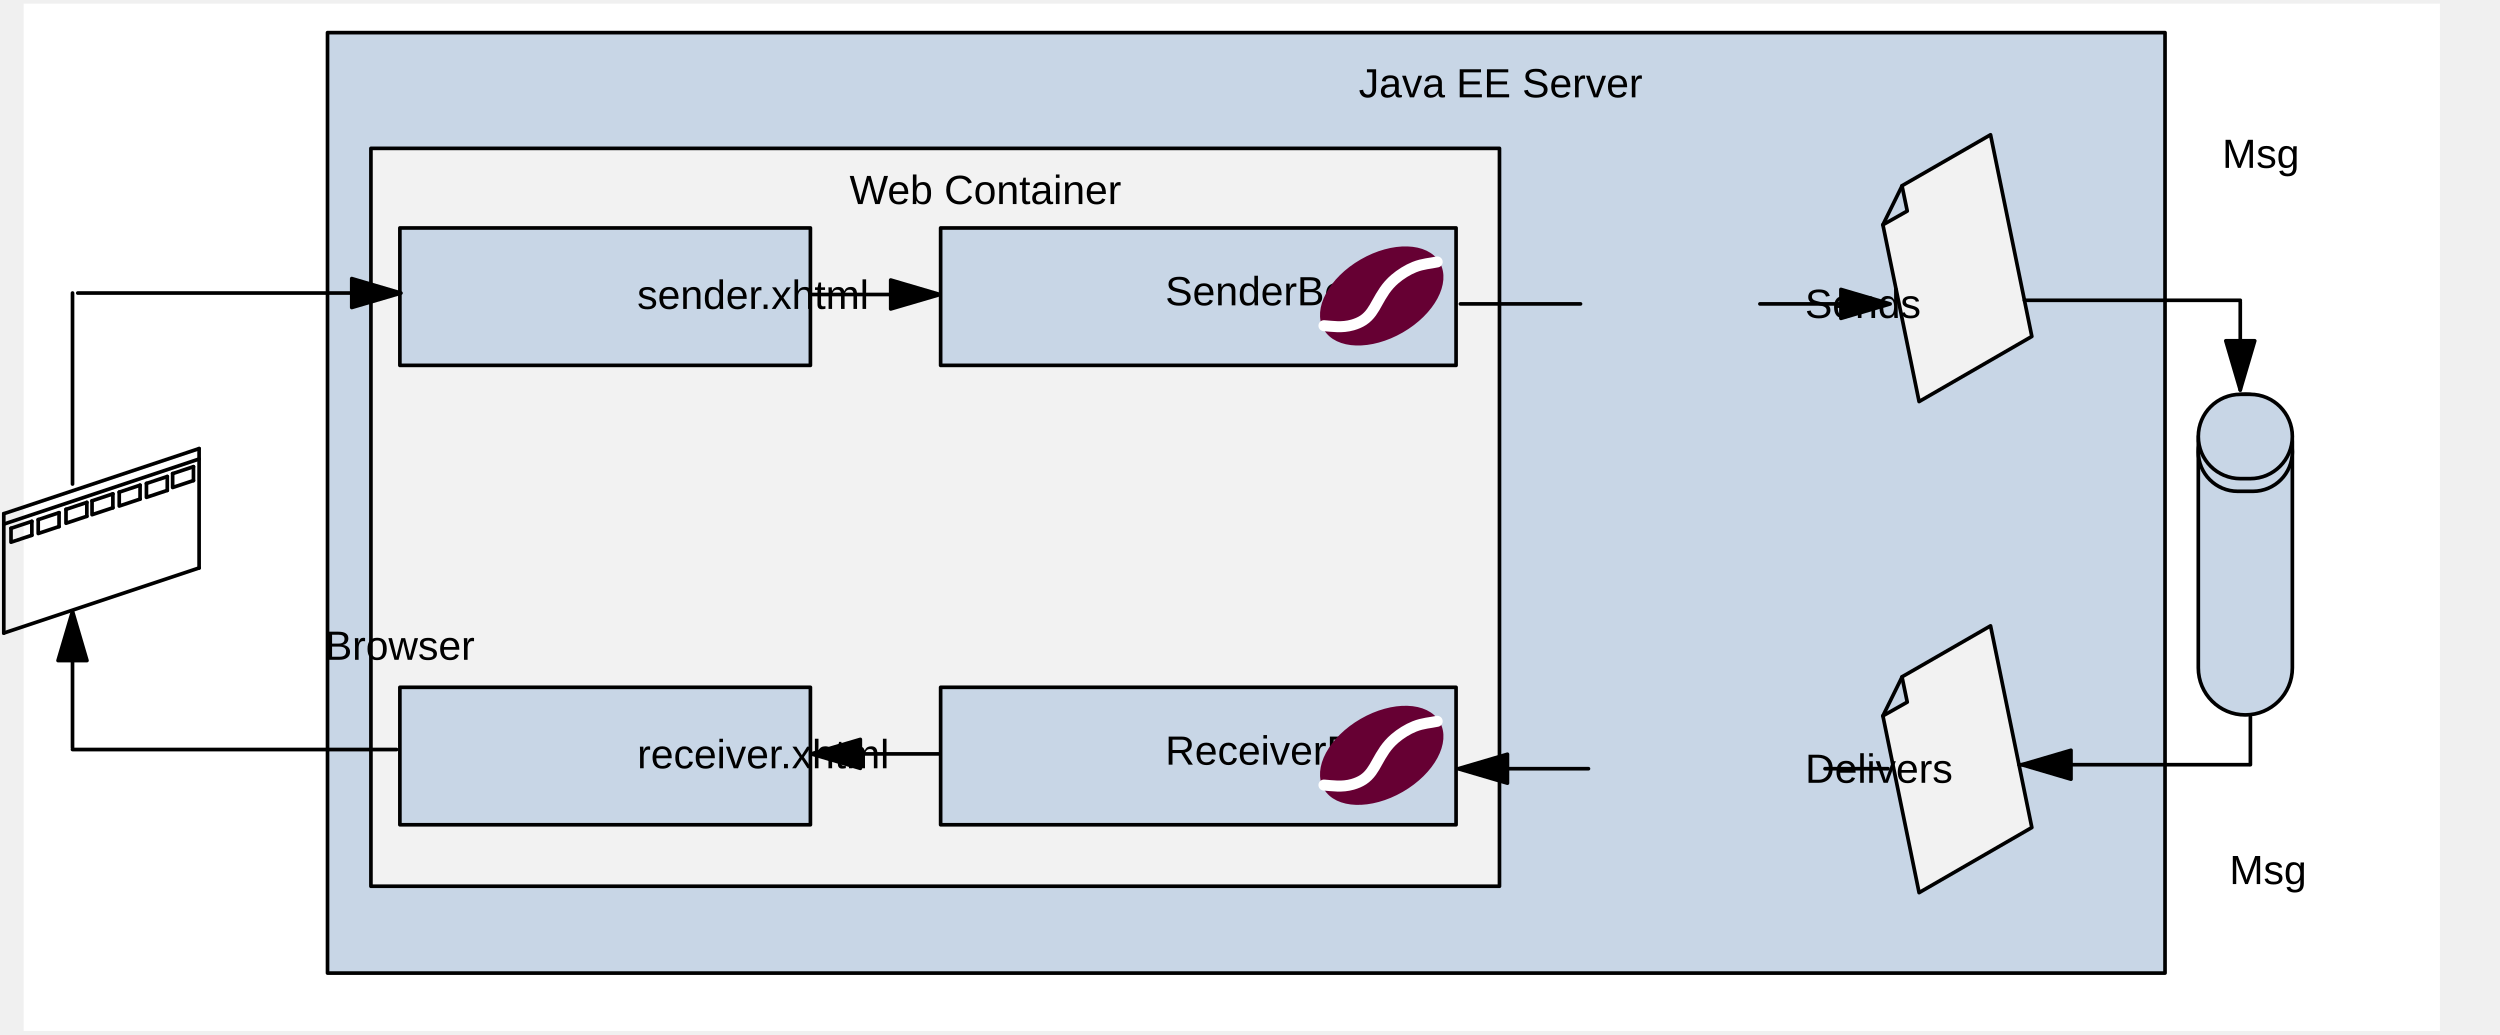
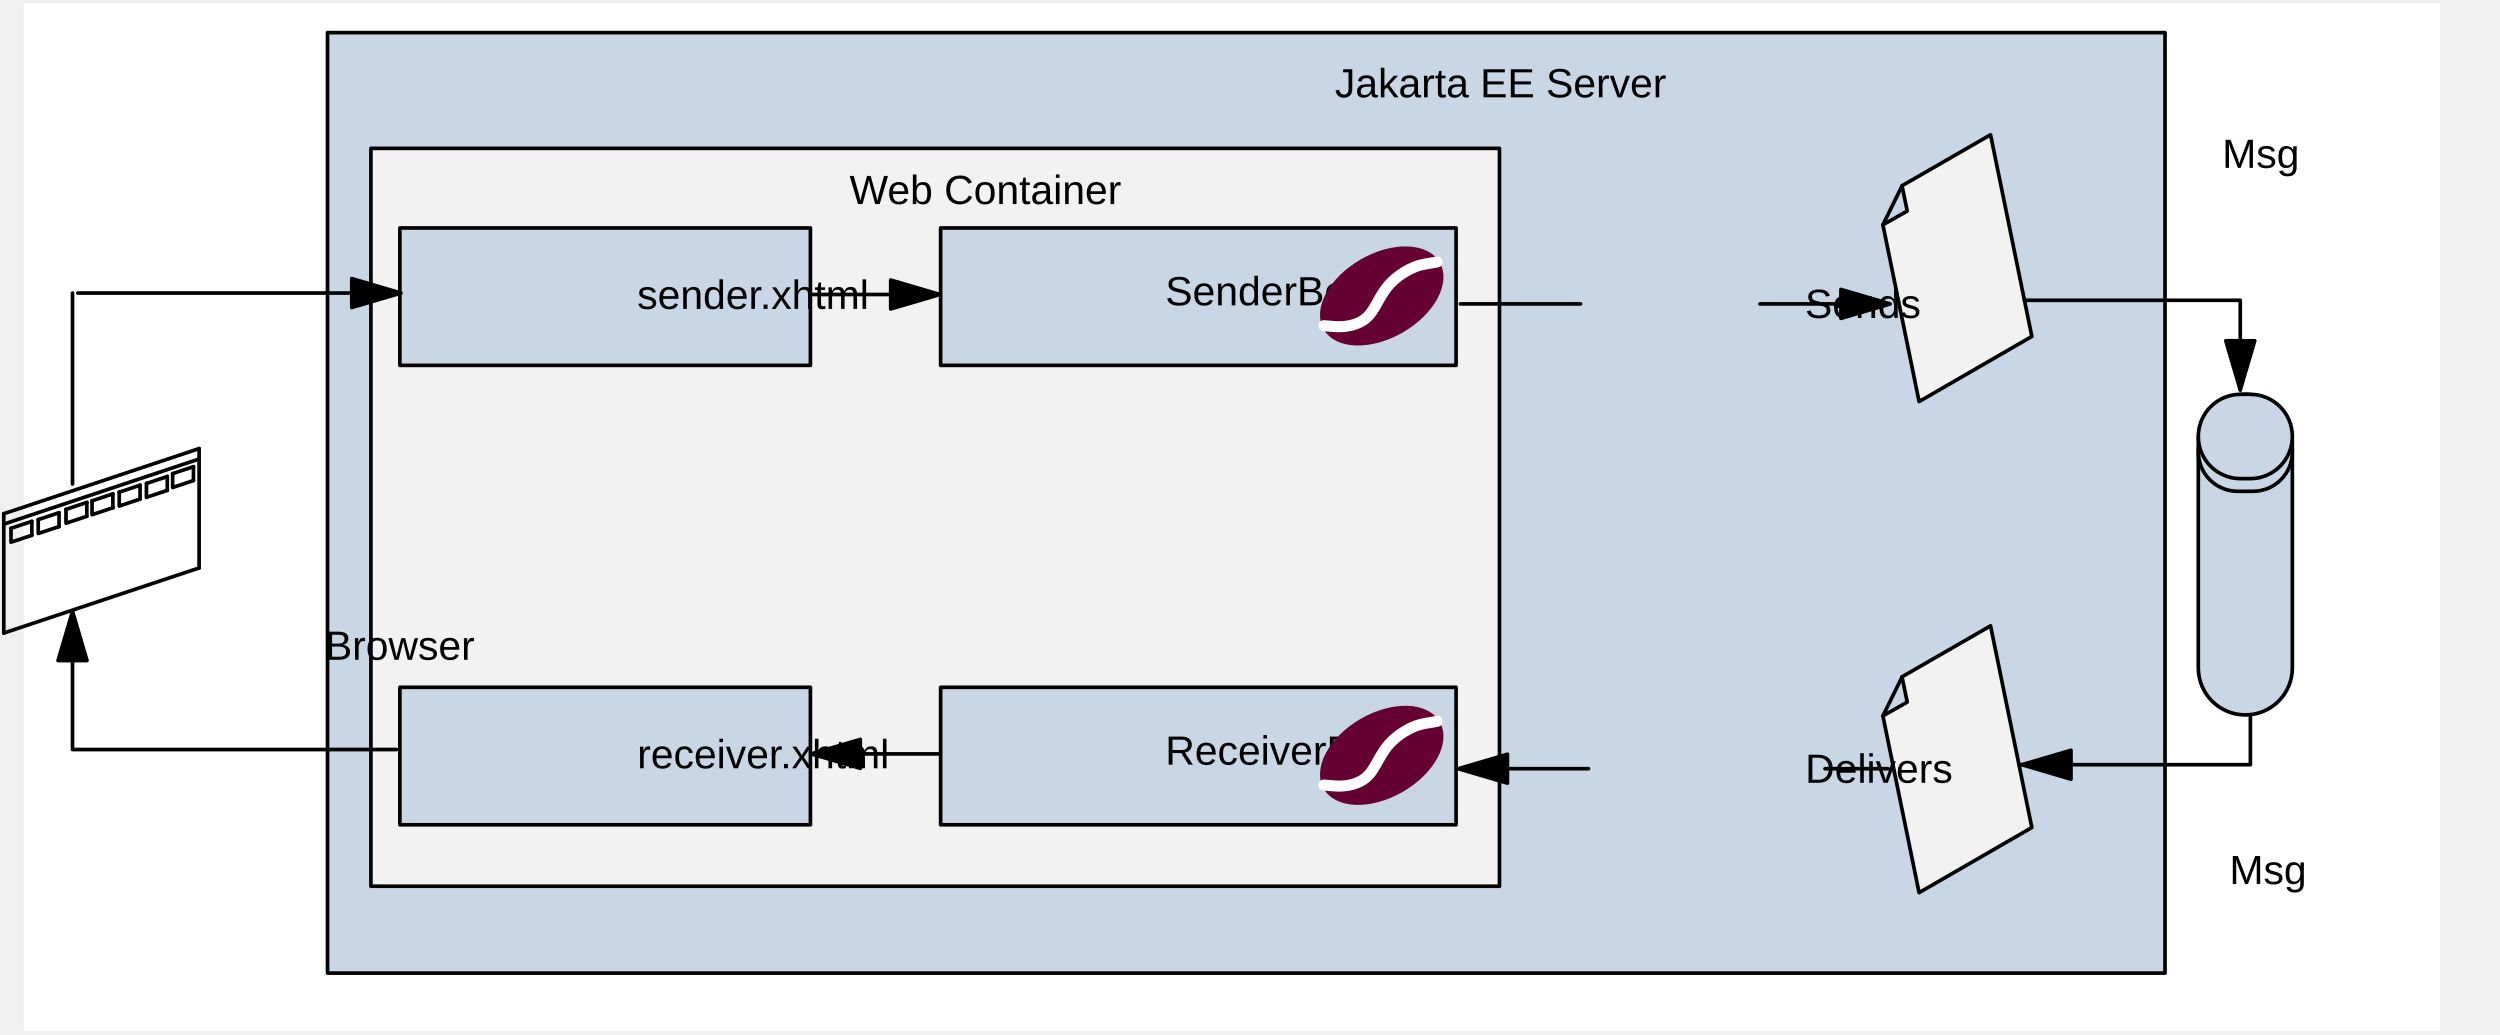
<svg xmlns="http://www.w3.org/2000/svg" xmlns:ns1="http://schemas.microsoft.com/visio/2003/SVGExtensions/" width="6.802in" height="2.815in" viewBox="0 0 489.75 202.7" xml:space="preserve" color-interpolation-filters="sRGB" class="st10">
  <ns1:documentProperties ns1:langID="1040" ns1:metric="true" ns1:viewMarkup="false">
    <ns1:userDefs>
      <ns1:ud ns1:nameU="MBSAAvail" ns1:prompt="" ns1:val="VT0(2):26" />
      <ns1:ud ns1:nameU="MBSAAddinEnabled" ns1:prompt="" ns1:val="VT0(2):26" />
      <ns1:ud ns1:nameU="MBSAAddinOutlineVisible" ns1:prompt="" ns1:val="VT0(1):26" />
    </ns1:userDefs>
  </ns1:documentProperties>
  <style type="text/css">
	
		.st1 {fill:#ffffff;stroke:none;stroke-linecap:round;stroke-linejoin:round;stroke-width:0.72}
		.st2 {fill:#c8d6e6;stroke:#000000;stroke-linecap:round;stroke-linejoin:round;stroke-width:0.72}
		.st3 {fill:none;stroke:none;stroke-linecap:round;stroke-linejoin:round;stroke-width:0.72}
		.st4 {fill:#000000;font-family:Arial;font-size:0.667em}
		.st5 {fill:#f2f2f2;stroke:#000000;stroke-linecap:round;stroke-linejoin:round;stroke-width:0.72}
		.st6 {stroke:#000000;stroke-linecap:round;stroke-linejoin:round;stroke-width:0.72}
		.st7 {fill:#000000;stroke:#000000;stroke-linecap:round;stroke-linejoin:round;stroke-width:0.72}
		.st8 {fill:#660033;stroke:#660033;stroke-linecap:round;stroke-linejoin:round;stroke-width:0.72}
		.st9 {stroke:#ffffff;stroke-linecap:round;stroke-linejoin:round;stroke-width:2.16}
		.st10 {fill:none;fill-rule:evenodd;font-size:12;overflow:visible;stroke-linecap:square;stroke-miterlimit:3}
	
	</style>
  <g ns1:mID="0" ns1:index="1" ns1:groupContext="foregroundPage">
    <ns1:pageProperties ns1:drawingScale="0.0393701" ns1:pageScale="0.0393701" ns1:drawingUnits="24" ns1:shadowOffsetX="8.50394" ns1:shadowOffsetY="-8.50394" />
    <g id="shape36-1" ns1:mID="36" ns1:groupContext="shape" transform="translate(4.61764,-0.72)">
      <rect x="0" y="1.44" width="473.386" height="201.26" class="st1" />
    </g>
    <g id="shape48-3" ns1:mID="48" ns1:groupContext="shape" transform="translate(64.1452,-12.0586)">
      <rect x="0" y="18.448" width="360" height="184.252" class="st2" />
    </g>
    <g id="shape2-5" ns1:mID="2" ns1:groupContext="shape" transform="translate(388.712,-23.3972)">
      <ns1:textBlock ns1:margins="rect(4,4,4,4)" ns1:tabSpace="42.5197" />
      <ns1:textRect cx="15.591" cy="194.196" width="31.19" height="17.008" />
      <rect x="0" y="185.692" width="31.181" height="17.008" class="st3" />
      <text x="8.03" y="196.6" class="st4" ns1:langID="1040">
        <ns1:paragraph ns1:horizAlign="1" />
        <ns1:tabList />Msg</text>
    </g>
    <g id="shape20-8" ns1:mID="20" ns1:groupContext="shape" transform="translate(368.87,-27.8154)">
      <path d="M7.09 202.7 L0 168.07 L4.77 165.37 L3.74 160.42 L21.09 150.43 L29.18 189.94 L7.09 202.7 Z" class="st5" />
    </g>
    <g id="shape21-10" ns1:mID="21" ns1:groupContext="shape" transform="translate(554.467,222.188) rotate(116.215)">
      <path d="M0 202.7 L8.48 202.7" class="st6" />
    </g>
    <g id="shape3-13" ns1:mID="3" ns1:groupContext="shape" transform="translate(72.6491,-29.0665)">
      <rect x="0" y="58.133" width="221.102" height="144.567" class="st5" />
    </g>
    <g id="shape4-15" ns1:mID="4" ns1:groupContext="shape" transform="translate(117.649,-158.397)">
      <ns1:textBlock ns1:margins="rect(4,4,4,4)" ns1:tabSpace="42.5197" />
      <ns1:textRect cx="35.433" cy="195.968" width="70.87" height="13.465" />
      <rect x="0" y="189.235" width="70.866" height="13.465" class="st3" />
      <text x="8.75" y="198.37" class="st4" ns1:langID="1040">
        <ns1:paragraph ns1:horizAlign="1" />
        <ns1:tabList />Web Container</text>
    </g>
    <g id="shape38-18" ns1:mID="38" ns1:groupContext="shape" transform="translate(158.751,-131.114) scale(-1,1)">
      <rect x="0" y="175.771" width="80.43" height="26.929" class="st2" />
    </g>
    <g id="shape39-20" ns1:mID="39" ns1:groupContext="shape" transform="translate(157.334,-134.657) scale(-1,1)">
      <ns1:textBlock ns1:margins="rect(4,4,4,4)" ns1:tabSpace="42.5197" />
      <ns1:textRect cx="38.268" cy="192.779" width="76.54" height="19.843" />
      <rect x="0" y="182.857" width="76.535" height="19.843" class="st3" />
      <text x="-72.54" y="195.18" transform="scale(-1,1)" class="st4" ns1:langID="1040">
        <ns1:paragraph />
        <ns1:tabList />sender.xhtml</text>
    </g>
    <g id="shape49-23" ns1:mID="49" ns1:groupContext="shape" transform="translate(377.184,60.531) rotate(90) scale(-1,1)">
      <path d="M5.67 202.7 L0 202.7 L2.83 193.06 L5.67 202.7 Z" class="st7" />
    </g>
    <g id="shape51-25" ns1:mID="51" ns1:groupContext="shape" transform="translate(158.893,-145.003)">
      <path d="M0 202.7 L24.09 202.7" class="st6" />
    </g>
    <g id="shape50-28" ns1:mID="50" ns1:groupContext="shape" transform="translate(216.961,-179.303)">
      <ns1:textBlock ns1:margins="rect(4,4,4,4)" ns1:tabSpace="42.5197" />
      <ns1:textRect cx="36.978" cy="195.968" width="73.96" height="13.465" />
      <rect x="0" y="189.235" width="73.956" height="13.465" class="st3" />
-       <text x="9.19" y="198.37" class="st4" ns1:langID="1040">
-         <ns1:paragraph ns1:horizAlign="1" />
-         <ns1:tabList />Java EE Server</text>
+       <text x="4.52" y="198.37" class="st4" ns1:langID="1040">
+         <ns1:paragraph ns1:horizAlign="1" />
+         <ns1:tabList />Jakarta EE Server</text>
    </g>
    <g id="shape82-31" ns1:mID="82" ns1:groupContext="shape" transform="translate(387.295,-163.712)">
      <ns1:textBlock ns1:margins="rect(4,4,4,4)" ns1:tabSpace="42.5197" />
      <ns1:textRect cx="15.591" cy="194.196" width="31.19" height="17.008" />
      <rect x="0" y="185.692" width="31.181" height="17.008" class="st3" />
      <text x="8.03" y="196.6" class="st4" ns1:langID="1040">
        <ns1:paragraph ns1:horizAlign="1" />
        <ns1:tabList />Msg</text>
    </g>
    <g id="shape83-34" ns1:mID="83" ns1:groupContext="shape" transform="translate(368.87,-124.027)">
      <path d="M7.09 202.7 L0 168.07 L4.77 165.37 L3.74 160.42 L21.09 150.43 L29.18 189.94 L7.09 202.7 Z" class="st5" />
    </g>
    <g id="shape84-36" ns1:mID="84" ns1:groupContext="shape" transform="translate(554.467,125.976) rotate(116.215)">
      <path d="M0 202.7 L8.48 202.7" class="st6" />
    </g>
    <g id="shape1-39" ns1:mID="1" ns1:groupContext="shape" transform="translate(246.39,140.065) rotate(-90)">
      <rect x="0" y="184.275" width="62.81" height="18.425" rx="9.213" ry="9.213" class="st2" />
    </g>
    <g id="shape9-41" ns1:mID="9" ns1:groupContext="shape" transform="translate(246.39,80.8268) rotate(-90) scale(-1,1)">
      <rect x="0" y="184.275" width="15.428" height="18.425" rx="7.714" ry="7.714" class="st2" />
    </g>
    <g id="shape10-43" ns1:mID="10" ns1:groupContext="shape" transform="translate(246.39,77.2554) rotate(-90) scale(-1,1)">
      <rect x="0" y="184.275" width="16.519" height="18.425" rx="8.259" ry="8.259" class="st2" />
    </g>
    <g id="shape13-45" ns1:mID="13" ns1:groupContext="shape" transform="translate(285.248,-131.114) scale(-1,1)">
      <rect x="0" y="175.771" width="100.984" height="26.929" class="st2" />
    </g>
    <g id="shape14-47" ns1:mID="14" ns1:groupContext="shape" transform="translate(260.799,-135.366) scale(-1,1)">
      <ns1:textBlock ns1:margins="rect(4,4,4,4)" ns1:tabSpace="42.5197" />
      <ns1:textRect cx="38.268" cy="192.779" width="76.54" height="19.843" />
      <rect x="0" y="182.857" width="76.535" height="19.843" class="st3" />
      <text x="-72.54" y="195.18" transform="scale(-1,1)" class="st4" ns1:langID="1040">
        <ns1:paragraph />
        <ns1:tabList />SenderBean</text>
    </g>
    <g id="shape11-50" ns1:mID="11" ns1:groupContext="shape" transform="translate(162.236,-104.344) rotate(-30)">
      <ellipse cx="12.754" cy="194.804" rx="12.754" ry="7.895" class="st8" />
    </g>
    <g id="shape12-52" ns1:mID="12" ns1:groupContext="shape" transform="translate(161.314,-110.326) rotate(-29.3825)">
      <path d="M0 199.84 C1.36 200.74 2.83 201.96 4.97 202.47 C5.69 202.64 6.49 202.74 7.22 202.69 C8.82 202.58 10.08 201.8        11.27 201.06 C12.91 200.06 14.42 199.13 16.59 198.7 C18 198.42 19.7 198.34 21.08 198.53 C22.88 198.77 24.16        199.45 25.46 199.84" class="st9" />
    </g>
    <g id="shape15-55" ns1:mID="15" ns1:groupContext="shape" transform="translate(158.751,-41.1137) scale(-1,1)">
      <rect x="0" y="175.771" width="80.43" height="26.929" class="st2" />
    </g>
    <g id="shape16-57" ns1:mID="16" ns1:groupContext="shape" transform="translate(157.334,-44.657) scale(-1,1)">
      <ns1:textBlock ns1:margins="rect(4,4,4,4)" ns1:tabSpace="42.5197" />
      <ns1:textRect cx="38.268" cy="192.779" width="76.54" height="19.843" />
      <rect x="0" y="182.857" width="76.535" height="19.843" class="st3" />
      <text x="-72.54" y="195.18" transform="scale(-1,1)" class="st4" ns1:langID="1040">
        <ns1:paragraph />
        <ns1:tabList />receiver.xhtml</text>
    </g>
    <g id="shape17-60" ns1:mID="17" ns1:groupContext="shape" transform="translate(-34.1688,150.531) rotate(-90)">
      <path d="M5.67 202.7 L0 202.7 L2.83 193.06 L5.67 202.7 Z" class="st7" />
    </g>
    <g id="shape18-62" ns1:mID="18" ns1:groupContext="shape" transform="translate(184.122,-55.0035) scale(-1,1)">
      <path d="M0 202.7 L24.09 202.7" class="st6" />
    </g>
    <g id="shape19-65" ns1:mID="19" ns1:groupContext="shape" transform="translate(285.248,-41.1137) scale(-1,1)">
      <rect x="0" y="175.771" width="100.984" height="26.929" class="st2" />
    </g>
    <g id="shape22-67" ns1:mID="22" ns1:groupContext="shape" transform="translate(260.799,-45.3657) scale(-1,1)">
      <ns1:textBlock ns1:margins="rect(4,4,4,4)" ns1:tabSpace="42.5197" />
      <ns1:textRect cx="38.268" cy="192.779" width="76.54" height="19.843" />
      <rect x="0" y="182.857" width="76.535" height="19.843" class="st3" />
      <text x="-72.54" y="195.18" transform="scale(-1,1)" class="st4" ns1:langID="1040">
        <ns1:paragraph />
        <ns1:tabList />ReceiverBean</text>
    </g>
    <g id="shape23-70" ns1:mID="23" ns1:groupContext="shape" transform="translate(162.236,-14.3442) rotate(-30)">
      <ellipse cx="12.754" cy="194.804" rx="12.754" ry="7.895" class="st8" />
    </g>
    <g id="shape24-72" ns1:mID="24" ns1:groupContext="shape" transform="translate(161.314,-20.3262) rotate(-29.3825)">
      <path d="M0 199.84 C1.36 200.74 2.83 201.96 4.97 202.47 C5.69 202.64 6.49 202.74 7.22 202.69 C8.82 202.58 10.08 201.8        11.27 201.06 C12.91 200.06 14.42 199.13 16.59 198.7 C18 198.42 19.7 198.34 21.08 198.53 C22.88 198.77 24.16        199.45 25.46 199.84" class="st9" />
    </g>
    <g id="shape5-75" ns1:mID="5" ns1:groupContext="shape" transform="translate(305.26,-45.0113)">
      <ns1:textBlock ns1:margins="rect(4,4,4,4)" ns1:tabSpace="42.5197" />
      <ns1:textRect cx="22.805" cy="195.968" width="45.61" height="13.465" />
      <rect x="0" y="189.235" width="45.609" height="13.465" class="st3" />
      <text x="8.36" y="198.37" class="st4" ns1:langID="1040">
        <ns1:paragraph ns1:horizAlign="1" />
        <ns1:tabList />Delivers</text>
    </g>
    <g id="shape6-78" ns1:mID="6" ns1:groupContext="shape" transform="translate(92.6107,153.437) rotate(-90)">
      <path d="M5.67 202.7 L0 202.7 L2.83 193.06 L5.67 202.7 Z" class="st7" />
    </g>
    <g id="shape8-80" ns1:mID="8" ns1:groupContext="shape" transform="translate(311.185,-52.098) scale(-1,1)">
      <path d="M0 202.7 L18.88 202.7" class="st6" />
    </g>
    <g id="shape7-83" ns1:mID="7" ns1:groupContext="shape" transform="translate(369.862,-52.098) scale(-1,1)">
      <path d="M0 202.7 L12.33 202.7" class="st6" />
    </g>
    <g id="shape25-86" ns1:mID="25" ns1:groupContext="shape" transform="translate(343.422,-136.074) scale(-1,1)">
      <ns1:textBlock ns1:margins="rect(4,4,4,4)" ns1:tabSpace="42.5197" />
      <ns1:textRect cx="18.489" cy="195.968" width="36.98" height="13.465" />
      <rect x="0" y="189.235" width="36.978" height="13.465" class="st3" />
      <text x="-29.83" y="198.37" transform="scale(-1,1)" class="st4" ns1:langID="1040">
        <ns1:paragraph ns1:horizAlign="1" />
        <ns1:tabList />Sends</text>
    </g>
    <g id="shape26-89" ns1:mID="26" ns1:groupContext="shape" transform="translate(563.349,62.3735) rotate(90) scale(-1,1)">
      <path d="M5.67 202.7 L0 202.7 L2.83 193.06 L5.67 202.7 Z" class="st7" />
    </g>
    <g id="shape27-91" ns1:mID="27" ns1:groupContext="shape" transform="translate(344.775,-143.161)">
      <path d="M0 202.7 L18.88 202.7" class="st6" />
    </g>
    <g id="shape28-94" ns1:mID="28" ns1:groupContext="shape" transform="translate(286.098,-143.161)">
      <path d="M0 202.7 L23.53 202.7" class="st6" />
    </g>
    <g id="shape85-97" ns1:mID="85" ns1:groupContext="shape" transform="translate(396.6,-143.87)">
      <path d="M0 202.7 L42.29 202.7" class="st6" />
    </g>
    <g id="shape86-100" ns1:mID="86" ns1:groupContext="shape" transform="translate(436.051,269.467) scale(1,-1)">
      <path d="M5.67 202.7 L0 202.7 L2.83 193.06 L5.67 202.7 Z" class="st7" />
    </g>
    <g id="shape87-102" ns1:mID="87" ns1:groupContext="shape" transform="translate(641.585,59.1137) rotate(90)">
      <path d="M0 202.7 L17.29 202.7" class="st6" />
    </g>
    <g id="shape88-105" ns1:mID="88" ns1:groupContext="shape" transform="translate(643.569,140.468) rotate(90)">
      <path d="M0 202.7 L9.35 202.7" class="st6" />
    </g>
    <g id="shape89-108" ns1:mID="89" ns1:groupContext="shape" transform="translate(203.02,146.988) rotate(-90) scale(-1,1)">
      <path d="M5.67 202.7 L0 202.7 L2.83 193.06 L5.67 202.7 Z" class="st7" />
    </g>
    <g id="shape90-110" ns1:mID="90" ns1:groupContext="shape" transform="translate(440.586,352.522) rotate(180)">
      <path d="M0 202.7 L45.05 202.7" class="st6" />
    </g>
    <g id="shape91-113" ns1:mID="91" ns1:groupContext="shape" transform="translate(443.421,-96.035)">
      <ns1:textBlock ns1:margins="rect(4,4,4,4)" ns1:tabSpace="42.5197" />
      <ns1:textRect cx="22.805" cy="195.968" width="45.61" height="13.465" />
      <rect x="0" y="189.235" width="45.609" height="13.465" class="st3" />
      <text x="10.8" y="198.37" class="st4" ns1:langID="1040">
        <ns1:paragraph ns1:horizAlign="1" />
        <ns1:tabList />Queue</text>
    </g>
    <g id="shape92-116" ns1:mID="92" ns1:groupContext="shape" transform="translate(18.4365,-68.7515)">
      <ns1:textBlock ns1:margins="rect(4,4,4,4)" ns1:tabSpace="42.5197" />
      <ns1:textRect cx="19.843" cy="195.613" width="39.69" height="14.173" />
      <rect x="0" y="188.527" width="39.685" height="14.173" class="st3" />
      <text x="5.17" y="198.01" class="st4" ns1:langID="1040">
        <ns1:paragraph ns1:horizAlign="1" />
        <ns1:tabList />Browser</text>
    </g>
    <g id="shape93-119" ns1:mID="93" ns1:groupContext="shape" transform="translate(-63.3793,-91.6567) rotate(-18.4349)">
      <path d="M0 202.7 L40.34 202.7" class="st6" />
    </g>
    <g id="shape94-122" ns1:mID="94" ns1:groupContext="shape" transform="translate(241.688,87.8854) rotate(90)">
      <path d="M0 202.7 L23.39 202.7" class="st6" />
    </g>
    <g id="shape95-125" ns1:mID="95" ns1:groupContext="shape" transform="translate(-63.3793,-89.6158) rotate(-18.4349)">
      <path d="M0 202.7 L40.34 202.7" class="st6" />
    </g>
    <g id="shape96-128" ns1:mID="96" ns1:groupContext="shape" transform="translate(-35.4297,-97.5811) rotate(-18.4349)">
      <path d="M0 202.7 L4.3 202.7" class="st6" />
    </g>
    <g id="shape97-131" ns1:mID="97" ns1:groupContext="shape" transform="translate(28.6696,-105.262)">
      <path d="M4.08 201.34 L0 202.7 L0 199.98" class="st6" />
    </g>
    <g id="shape98-134" ns1:mID="98" ns1:groupContext="shape" transform="translate(235.451,93.3562) rotate(90)">
      <path d="M0 202.7 L2.72 202.7" class="st6" />
    </g>
    <g id="shape99-137" ns1:mID="99" ns1:groupContext="shape" transform="translate(-30.299,-99.5087) rotate(-18.4349)">
      <path d="M0 202.7 L4.3 202.7" class="st6" />
    </g>
    <g id="shape100-140" ns1:mID="100" ns1:groupContext="shape" transform="translate(33.8003,-107.189)">
      <path d="M4.08 201.34 L0 202.7 L0 199.98" class="st6" />
    </g>
    <g id="shape101-143" ns1:mID="101" ns1:groupContext="shape" transform="translate(240.582,91.4287) rotate(90)">
      <path d="M0 202.7 L2.72 202.7" class="st6" />
    </g>
    <g id="shape102-146" ns1:mID="102" ns1:groupContext="shape" transform="translate(-46.088,-94.1795) rotate(-18.4349)">
      <path d="M0 202.7 L4.3 202.7" class="st6" />
    </g>
    <g id="shape103-149" ns1:mID="103" ns1:groupContext="shape" transform="translate(18.0113,-101.86)">
      <path d="M4.08 201.34 L0 202.7 L0 199.98" class="st6" />
    </g>
    <g id="shape104-152" ns1:mID="104" ns1:groupContext="shape" transform="translate(224.793,96.7578) rotate(90)">
      <path d="M0 202.7 L2.72 202.7" class="st6" />
    </g>
    <g id="shape105-155" ns1:mID="105" ns1:groupContext="shape" transform="translate(-40.7588,-95.8803) rotate(-18.4349)">
      <path d="M0 202.7 L4.3 202.7" class="st6" />
    </g>
    <g id="shape106-158" ns1:mID="106" ns1:groupContext="shape" transform="translate(23.3405,-103.561)">
      <path d="M4.08 201.34 L0 202.7 L0 199.98" class="st6" />
    </g>
    <g id="shape107-161" ns1:mID="107" ns1:groupContext="shape" transform="translate(230.122,95.057) rotate(90)">
      <path d="M0 202.7 L2.72 202.7" class="st6" />
    </g>
    <g id="shape108-164" ns1:mID="108" ns1:groupContext="shape" transform="translate(-51.1903,-92.5071) rotate(-18.4349)">
      <path d="M0 202.7 L4.3 202.7" class="st6" />
    </g>
    <g id="shape109-167" ns1:mID="109" ns1:groupContext="shape" transform="translate(12.909,-100.188)">
      <path d="M4.08 201.34 L0 202.7 L0 199.98" class="st6" />
    </g>
    <g id="shape110-170" ns1:mID="110" ns1:groupContext="shape" transform="translate(219.691,98.4302) rotate(90)">
      <path d="M0 202.7 L2.72 202.7" class="st6" />
    </g>
    <g id="shape111-173" ns1:mID="111" ns1:groupContext="shape" transform="translate(-61.962,-88.7937) rotate(-18.4349)">
      <path d="M0 202.7 L4.3 202.7" class="st6" />
    </g>
    <g id="shape112-176" ns1:mID="112" ns1:groupContext="shape" transform="translate(2.13732,-96.4743)">
      <path d="M4.08 201.34 L0 202.7 L0 199.98" class="st6" />
    </g>
    <g id="shape113-179" ns1:mID="113" ns1:groupContext="shape" transform="translate(208.919,102.144) rotate(90)">
      <path d="M0 202.7 L2.72 202.7" class="st6" />
    </g>
    <g id="shape114-182" ns1:mID="114" ns1:groupContext="shape" transform="translate(-56.6329,-90.4945) rotate(-18.4349)">
      <path d="M0 202.7 L4.3 202.7" class="st6" />
    </g>
    <g id="shape115-185" ns1:mID="115" ns1:groupContext="shape" transform="translate(7.46646,-98.1751)">
      <path d="M4.08 201.34 L0 202.7 L0 199.98" class="st6" />
    </g>
    <g id="shape116-188" ns1:mID="116" ns1:groupContext="shape" transform="translate(214.248,100.443) rotate(90)">
      <path d="M0 202.7 L2.72 202.7" class="st6" />
    </g>
    <g id="shape117-191" ns1:mID="117" ns1:groupContext="shape" transform="translate(203.42,100.641) rotate(90)">
      <path d="M0 202.7 L23.39 202.7" class="st6" />
    </g>
    <g id="shape118-194" ns1:mID="118" ns1:groupContext="shape" transform="translate(-63.3793,-68.2709) rotate(-18.4349)">
      <path d="M0 202.7 L40.34 202.7" class="st6" />
    </g>
    <g id="shape119-197" ns1:mID="119" ns1:groupContext="shape" transform="translate(77.6806,349.546) rotate(180)">
      <path d="M0 202.7 L63.5 202.7" class="st6" />
    </g>
    <g id="shape120-200" ns1:mID="120" ns1:groupContext="shape" transform="translate(17.0192,-73.2869) scale(-1,1)">
      <path d="M5.67 202.7 L0 202.7 L2.83 193.06 L5.67 202.7 Z" class="st7" />
    </g>
    <g id="shape121-202" ns1:mID="121" ns1:groupContext="shape" transform="translate(-188.515,146.521) rotate(-90)">
      <path d="M0 202.7 L19.8 202.7" class="st6" />
    </g>
    <g id="shape122-205" ns1:mID="122" ns1:groupContext="shape" transform="translate(-188.515,94.8302) rotate(-90)">
      <path d="M0 202.7 L37.42 202.7" class="st6" />
    </g>
    <g id="shape123-208" ns1:mID="123" ns1:groupContext="shape" transform="translate(271.593,60.2476) rotate(90) scale(-1,1)">
      <path d="M5.67 202.7 L0 202.7 L2.83 193.06 L5.67 202.7 Z" class="st7" />
    </g>
    <g id="shape124-210" ns1:mID="124" ns1:groupContext="shape" transform="translate(15.2133,-145.287)">
      <path d="M0 202.7 L62.75 202.7" class="st6" />
    </g>
  </g>
</svg>
